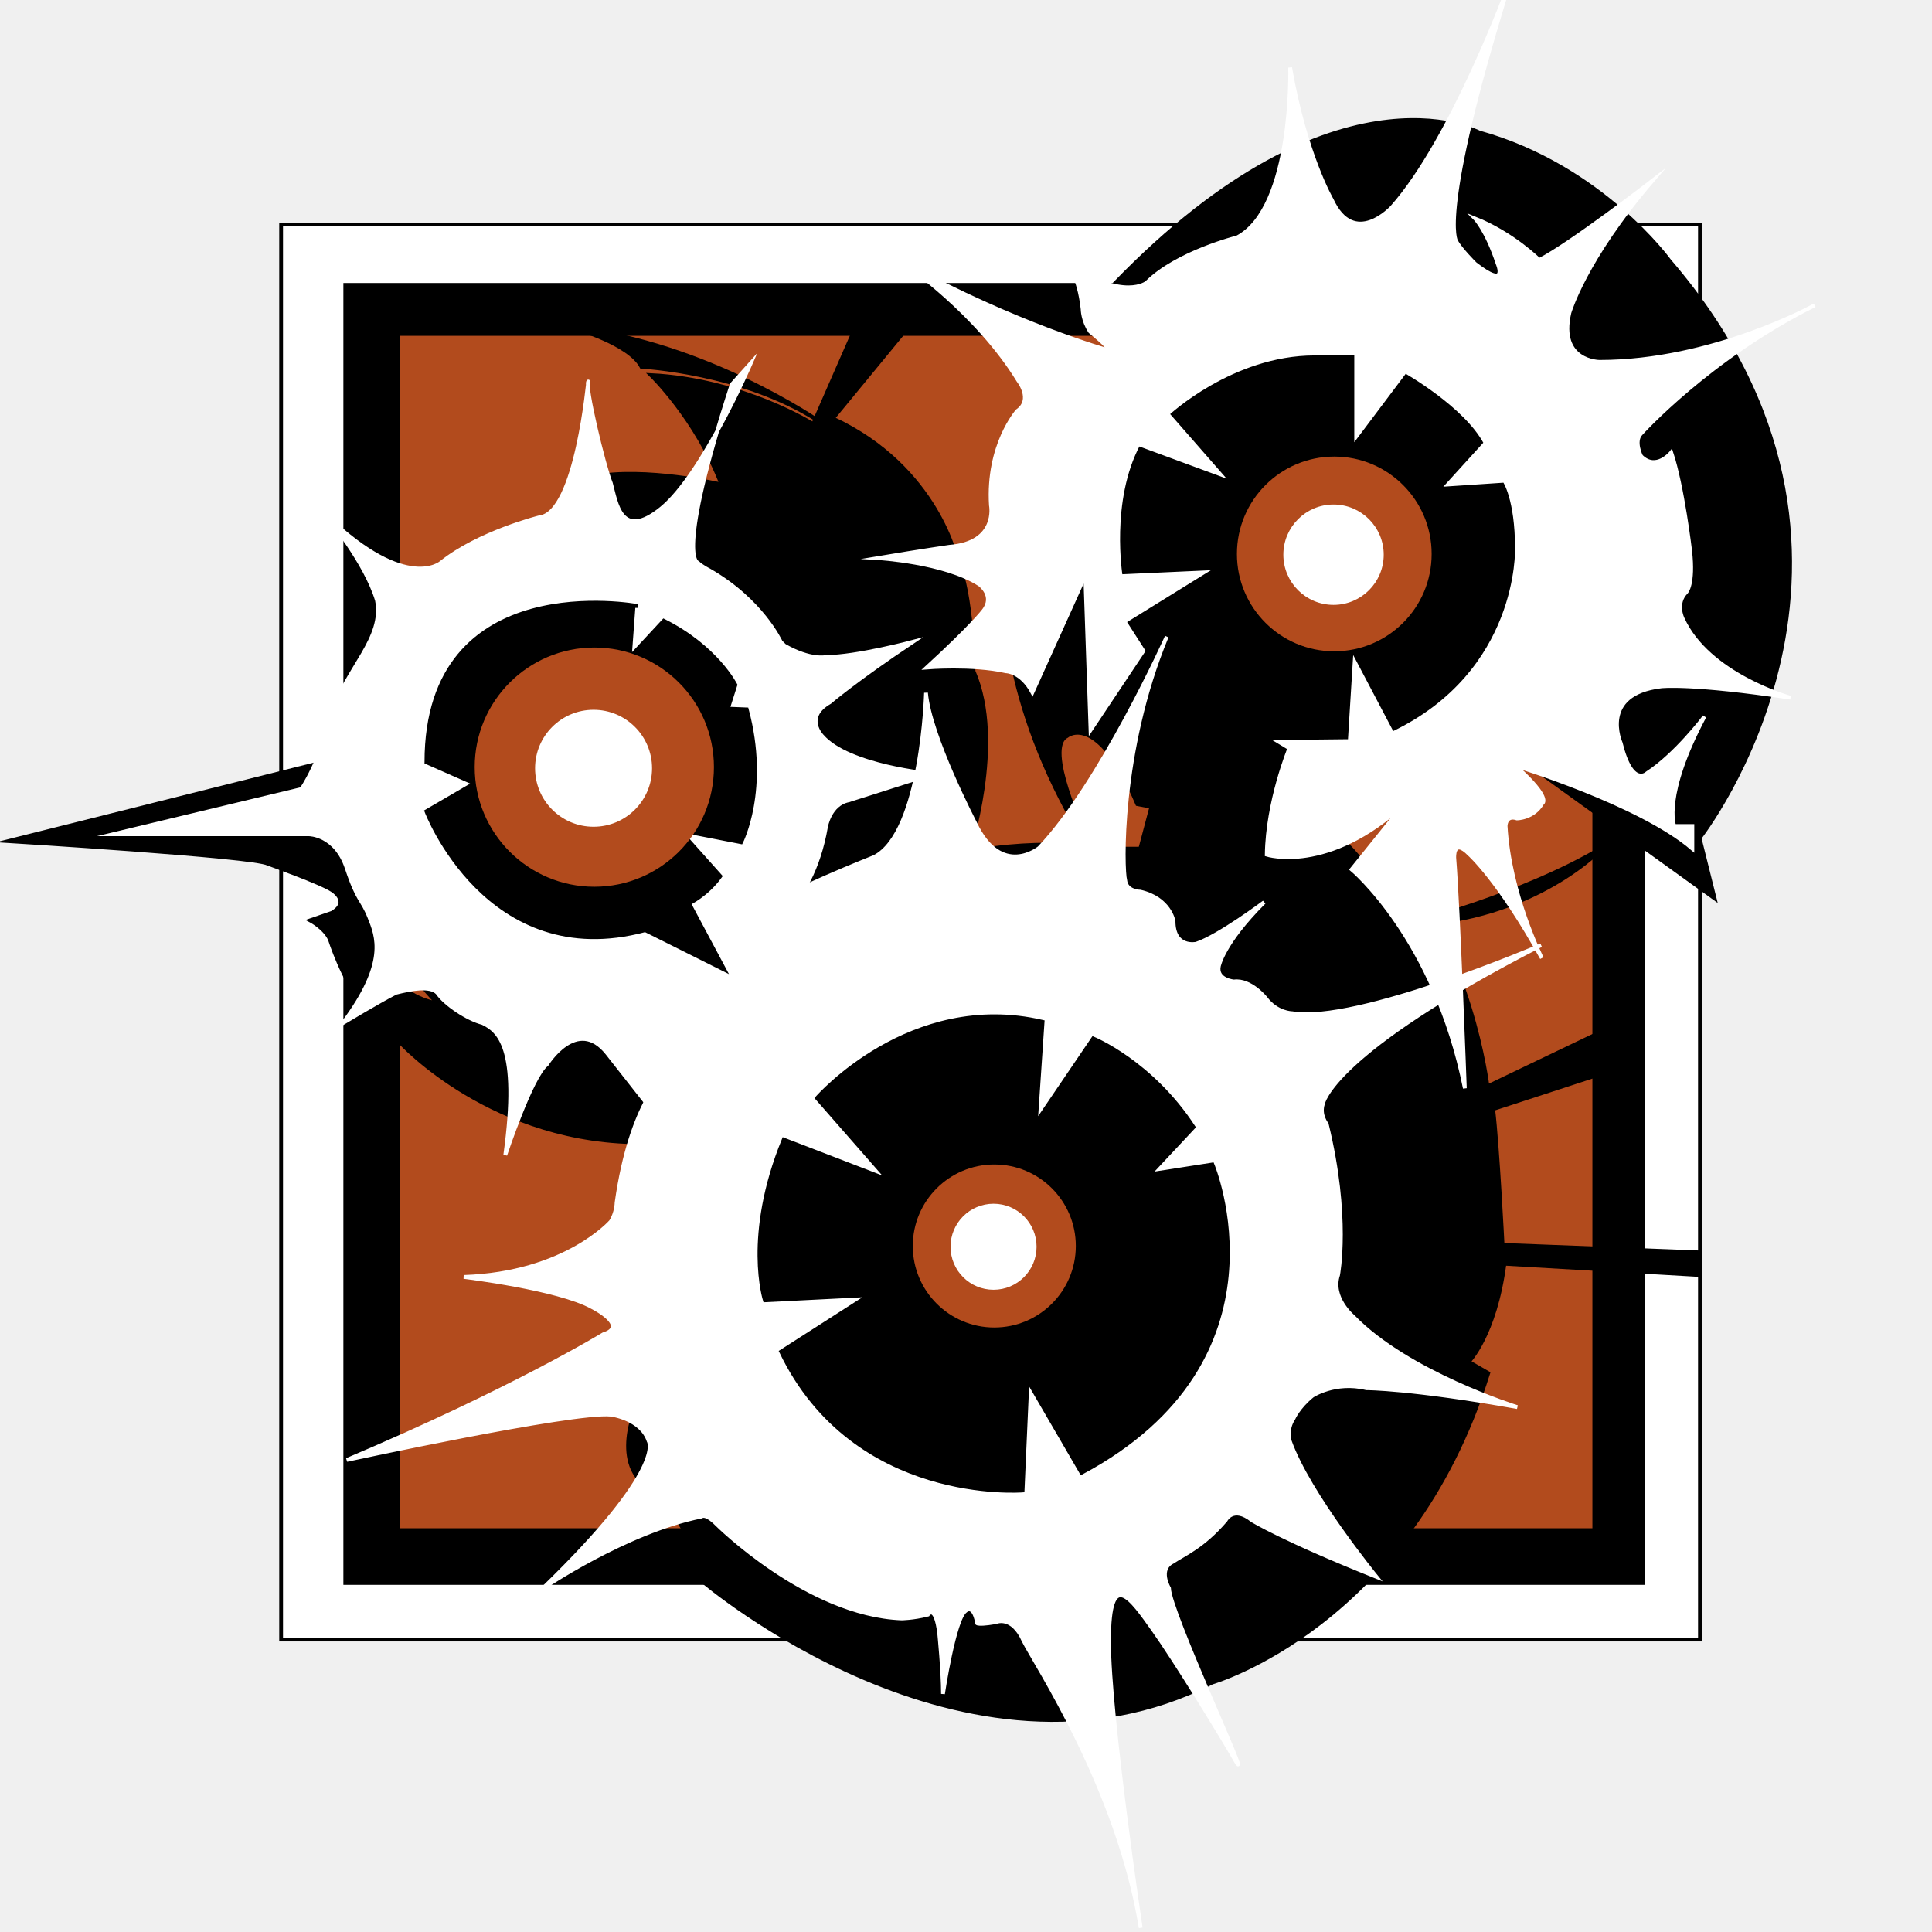
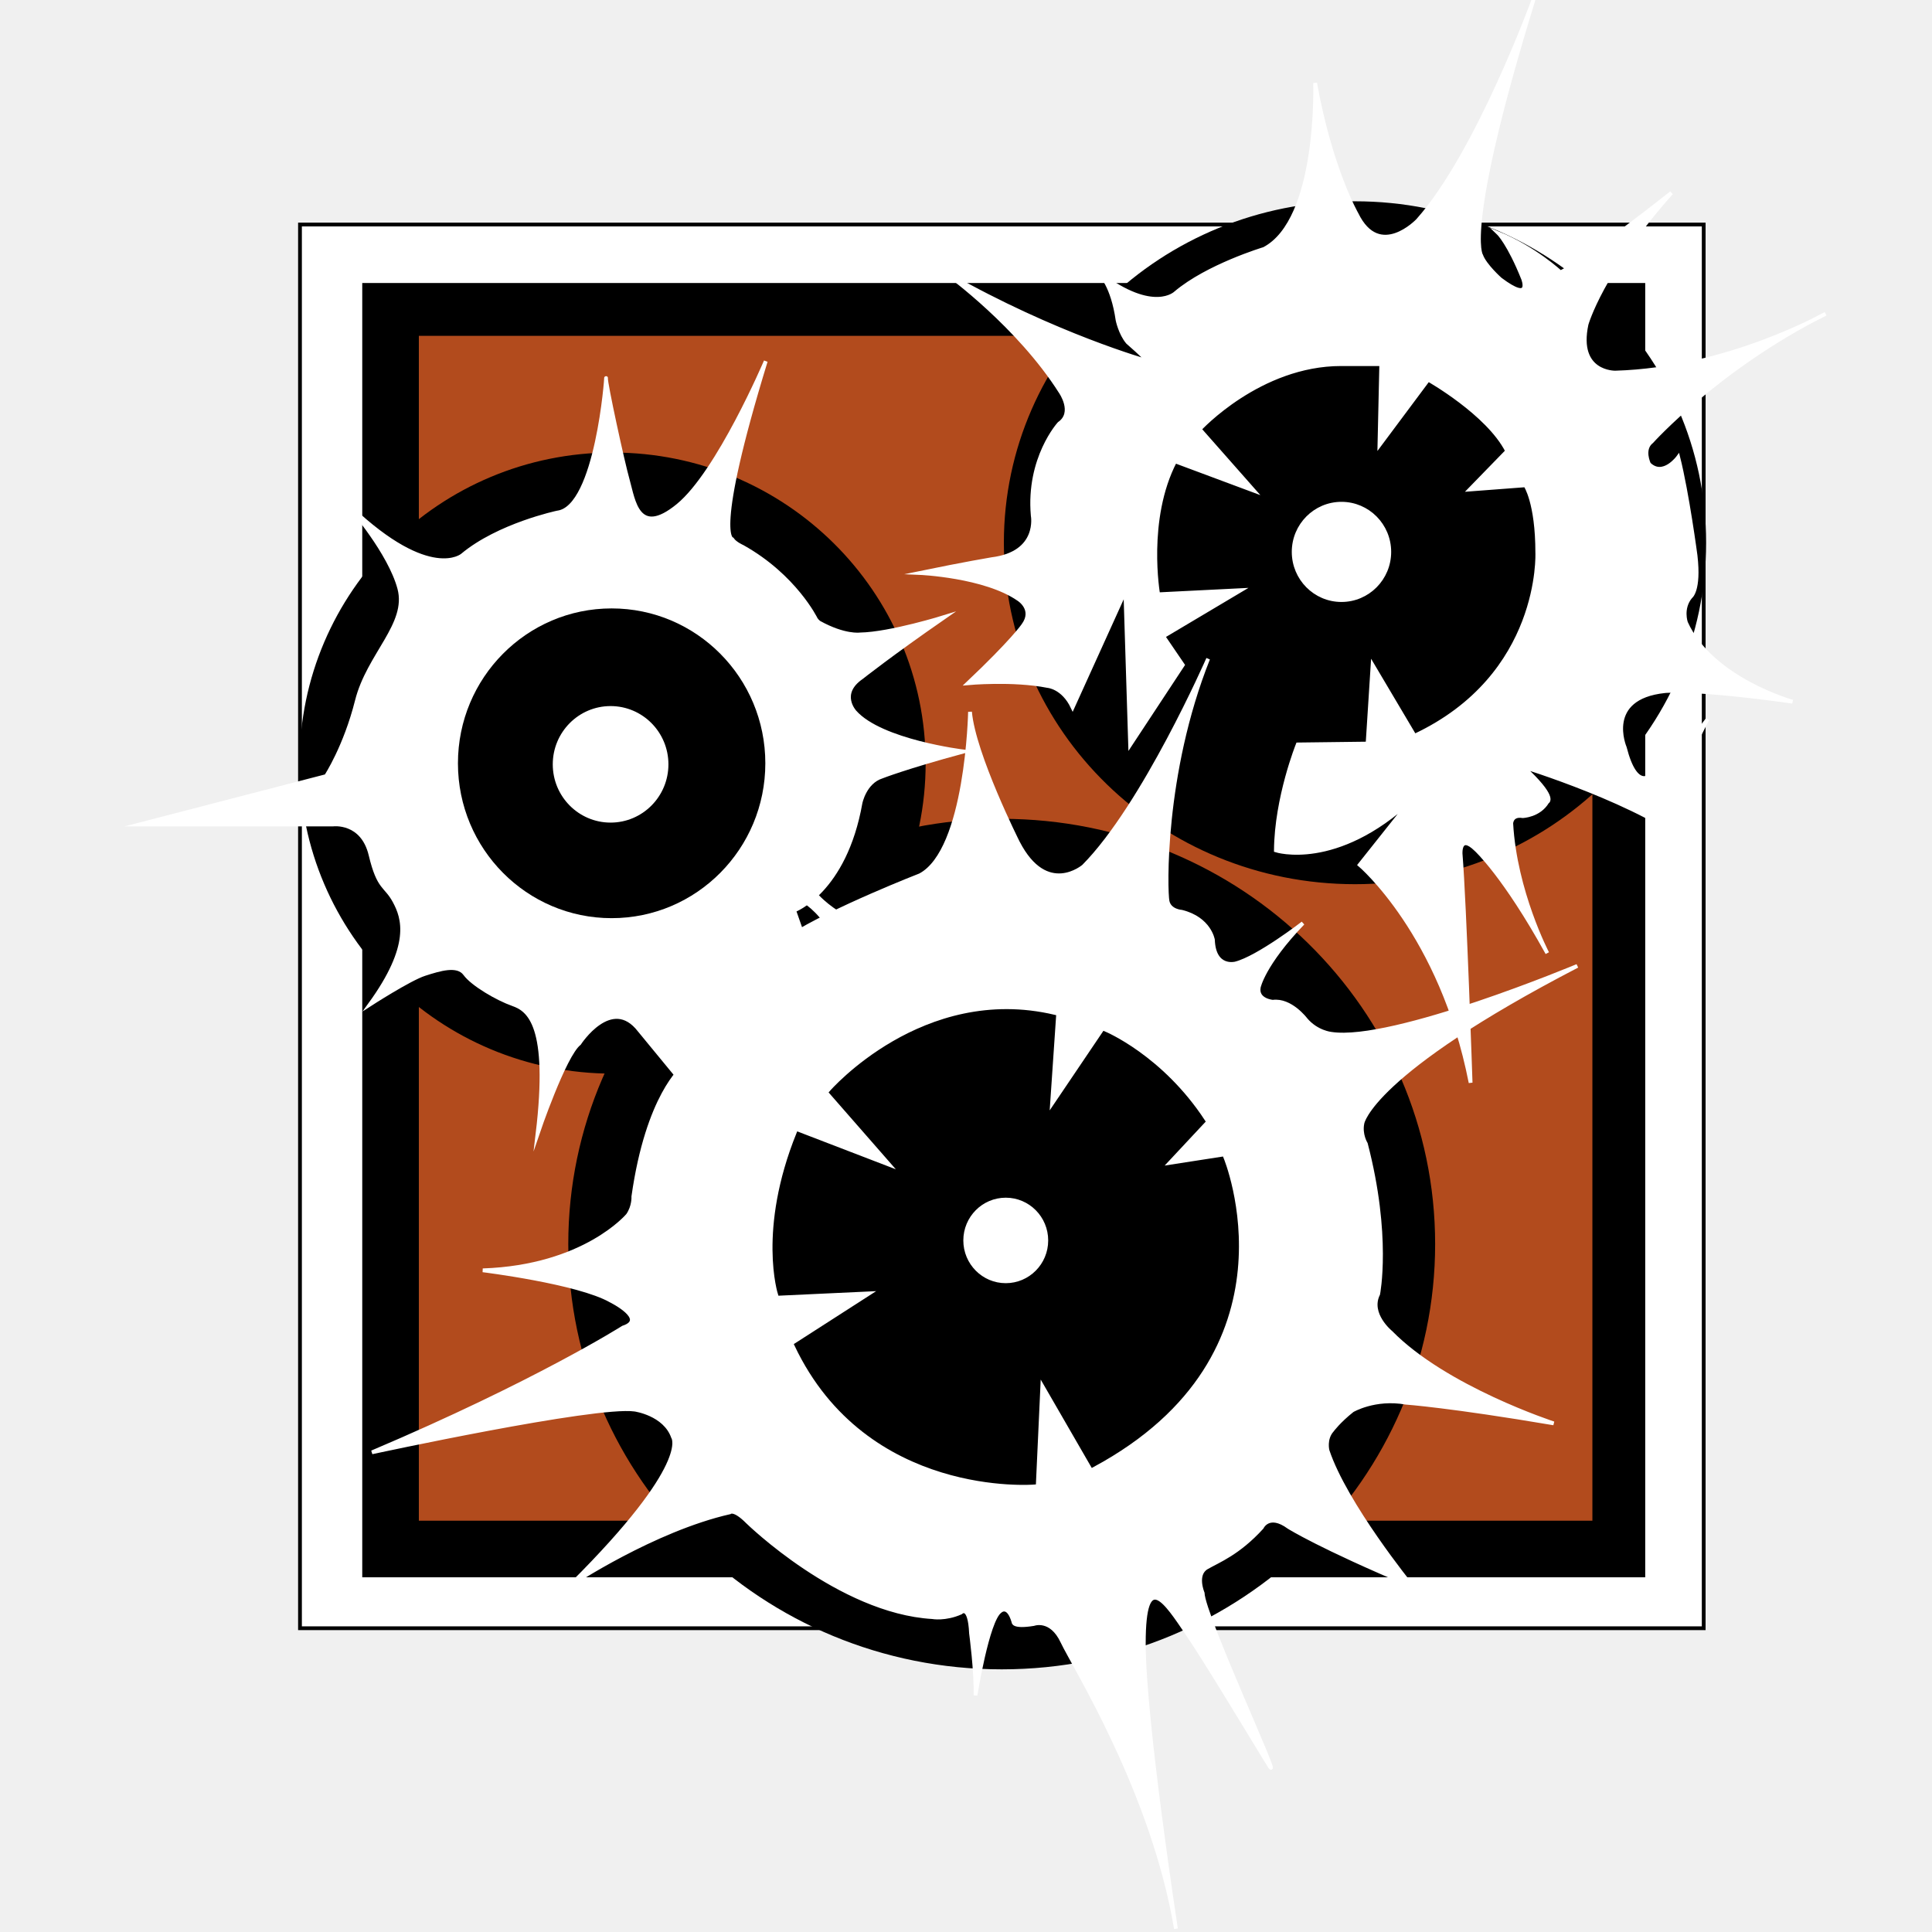
- <svg xmlns="http://www.w3.org/2000/svg" viewBox="0 0 512 512">
-   <path fill="#FFF" stroke="#000" stroke-miterlimit="10" d="M74.5 59.5h376v375h-376z" />
-   <path stroke="#000" stroke-miterlimit="10" d="M91.5 75.5h344v344h-344z" />
-   <path fill="#B24B1D" d="M106 89h316v316H106z" />
-   <path stroke="#000" stroke-miterlimit="10" d="M106 276.2s24.7 27.2 65.3 26.5l-.7 66.2-2.3 5s-7.3 17 7 22l8.7 14 2 9s70 60 135.2 27c0 0 52.2-15 73.2-82l-5.2-3s7-7 9.5-26l51.8 3v-6l-52.3-2s-1.3-26-2.5-36l33.7-11-1.8-11-33.4 16s-4.2-36-25.5-60l-5.7 3s-5-7-10.4-11c-5.3-4-44 5-44 5H296s-20.3-3-39.4 1c0 0 9.7-29 1.4-48 0 0-.4-21-4.3-29 0 0-5-25-33-38L242 85h-14.5l-12 27.4s-18.7-11.8-43-13c0 0 12 11.6 18.7 29 0 0-20.3-4.7-34-2l-3.7 10L110 169l-4 80.6s1 7.5 10 16.3c0 0-8.7-1-13.4-9l1.8-8-1-14-9.4-35-91.8 23s65.3 4 68.8 6c0 0 14 5 17 7 0 0 5 3 0 6l-5.8 2s3.8 2 5.2 5c0 0 3.5 11 8.6 17l9.3 9z" />
-   <path stroke="#000" stroke-miterlimit="10" d="M152.3 87s14.4 4 17.7 10.2c0 0 27 1.4 47 14.4 0 0-30-20.7-64.7-24.6zm135 133.8s-10.7-22.6-4.6-25.7c0 0 8-7 18.7 18l47 9 30.2-17 24.4-4 51.4 37-4-16s59-75-8-153c0 0-18-25-50.4-34 0 0-39.4-21-99.4 43h-7l9 6 5.6 11 7.3 4-4.4 6-19-13-8 13s-30 51 12 119z" />
-   <path stroke="#000" stroke-miterlimit="10" d="M308 203l-8.6 32.4 47.7-.7 3-18.7zm65 42s30.4-7.6 52-20.6c0 0-18 19.6-52 20.7z" />
-   <path fill="#FFF" stroke="#FFF" stroke-miterlimit="10" d="M199 96.2s-12.8 29.6-23.7 38.5c-10.8 8.8-12-1.5-13.4-6.6-2-5-7-26-6-27 0-1-3 35-13 36 0 0-16 4-26 12 0 0-9 8-30-12 0 0 10 12 13 22 2 10-8 18-12 30-3 13-8 20-8 20l-50 12h52s7 0 10 9 4 8 6 13 5 12-7 28c0 0 10-6 14-8 4-1 9-2 11 0 2 3 8 7 12 8 4 2 10 6 6 35 0 0 7-21 11-24 0 0 8-13 16-3l11 14 35-31-6-15s14-5 18-28c0 0 1-6 6-7l22-7s-22-2-29-10c0 0-5-5 2-9 0 0 7-6 22-16 0 0-15 4-23 4 0 0-4 1-11-3l-1-1s-5-11-19-19c0 0-2-1-3-2 0 0-6-1 9-47.2z" />
-   <path fill="#FFF" stroke="#FFF" stroke-miterlimit="10" d="M176.6 284.4s-9.4 7.3-13.2 34.3c0 0 0 2.6-1.5 5 0 0-12 13.8-39 14.7 0 0 25 3 34 8 0 0 10 5 3 7.2 0 0-24 14.7-68 33.3 0 0 60-13 70-12 0 0 8 1 10 7 0 0 5 7-28 39 0 0 22-15 42-19 0 0 1-1 4 2 0 0 24 24 49 25 0 0 3 0 7-1 0 0 2-3 3 5 0 0 1 10 1 16 0 0 3-20 6-22 0 0 2-2 3 3 0 0-1 1 5 0 0 0 4.3-2 7.4 5 3 6 25 39 31 76 0 0-8.4-56-8.4-76s6-11 11.7-3 18 28 22 35c4.2 7-17.7-40-17.8-46 0 0-3-5 1-7 3-2 8-4 14-11 0 0 2-4 7 0 0 0 8 5 33 15 0 0-18-22-23-36 0 0-1-3 1-6 0 0 1.3-3 5-6 0 0 6-4 14.3-2 0 0 12 0 40 5 0 0-29-9-43.5-24 0 0-6-5-4-11 0 0 3-15.4-3-40 0 0-2-2.4-1-5.4 0 0 2-13.4 57.8-42 0 0-49 21-66 18 0 0-4 0-7-4 0 0-4-5-8.4-4.4 0 0-4.7-.4-4-4 0 0 1-6 12-17 0 0-12 9-18 11 0 0-6 1.3-6-6 0 0-1-6-8.8-7.8 0 0-3.7 0-4-3-.8-2.7-1.7-34 11-64.6 0 0-17.6 39-33.8 56 0 0-10 8.2-17-6.6 0 0-12-23-13-34.5 0 0-1 37-13.7 43.5 0 0-23 9-34 16s-29 35-29 35z" />
-   <path fill="#FFF" stroke="#FFF" stroke-miterlimit="10" d="M341.7 198.3s-5.8 14-6 28.2c0 0 16.2 5.2 36.5-13.5l-14 17.4s22 18.3 30 58c0 0-1.7-47.4-2.8-61 0 0-.4-5.5 4-1 0 0 7.7 6.8 19.2 27.5 0 0-8.6-17-9.6-35 0 0 0-3 3-2 0 0 4.4 0 6.7-4 0 0 2.3-1-5-8l-2.2-2s33 10 47 22v-6h-4.8s-3.2-8 8-29c0 0-7.5 10-15.2 15 0 0-4 4-7-8 0 0-5.8-13 10.7-15 0 0 8-1 34.3 3 0 0-21.8-6-28.6-21 0 0-2-4 1-7 0 0 2-2 1-11 0 0-2-17-5-26 0 0-4 5-8 1 0 0-2-4 0-6 0 0 18-20 46-34 0 0-27 15-57 15 0 0-11 0-8-13 0 0 4-14 22-35 0 0-22 17-30 21 0 0-7-7-17-11 0 0 3 3 6 12 0 0 3 7-6 0 0 0-4-4-5-6 0 0-5-7 14-68 0 0-15 41-31 59 0 0-10 11-16-2 0 0-7-12-11-35 0 0 1 37-14 45 0 0-16 4-24 12 0 0-6 5-21-5 0 0 3 3 4 12 0 0 0 3 2 6 0 0 5 4 5 5 0 0-25-7-54-23 0 0 19 13 30 31 0 0 4 5-.3 8 0 0-8 9-7 25 0 0 2 10-11 11 0 0-7 1-19 3 0 0 17.7 1 27 7 0 0 4.2 3 1 7 0 0-3 4-15 15 0 0 12-1 21 1 0 0 4 0 7 5.6l14-31 1.4 41 14-21-5-7.8 21-13-22 1s-3.3-20 4.7-35l21.7 8-14-16s17-16 39-16h11v22l13-17.3s16 9 21.3 19l-10 11 15-1s3.3 4.7 3.3 18c0 0 1 32.8-33 49l-10-19-1.3 21-18.8.2z" />
-   <path stroke="#000" stroke-miterlimit="10" d="M169 160.6S113 150 113 202l12.7 5.6L113 215s16.2 42.7 58 31.5l21 10.5-9.4-17.6s4.7-2.2 8.3-7.2L180 220l16.4 3.2s7.2-14 1.5-35.2l-5-.2 2-6.3s-5-10-19-17l-9 9.7 1-13.6z" />
-   <path fill="#FFF" stroke="#FFF" stroke-miterlimit="10" d="M203.5 237.6s8 1 13.7 11.5c5.7 11 6.3-3 6.3-3s-13-5-15-15c-2.3-10-5 7-5 7z" />
-   <path stroke="#000" stroke-miterlimit="10" d="M235.5 312.7l-19-21.7s24.7-28.4 59.8-20.2l-1.8 26.8 15.2-22.4s15.3 6.2 26.6 23.5l-11.7 12.5 16.7-2.6s21.7 51.6-34.7 81.7l-14.3-24.6L271 395s-44.6 3.6-64-36.8l23.4-15-27.7 1.4s-5.5-17 5-42.6l27.8 10.7z" />
-   <circle cx="157.5" cy="203.3" r="31.7" fill="#B24B1D" />
-   <circle cx="353.6" cy="146.8" r="25.8" fill="#B24B1D" />
-   <circle cx="263.5" cy="330.2" r="21.6" fill="#B24B1D" />
-   <circle cx="157.3" cy="203.6" r="15" fill="#FFF" stroke="#FFF" stroke-miterlimit="10" />
-   <circle cx="353.4" cy="147" r="12.8" fill="#FFF" stroke="#FFF" stroke-miterlimit="10" />
-   <circle cx="263.3" cy="330.4" r="10.9" fill="#FFF" stroke="#FFF" stroke-miterlimit="10" />
+ <svg xmlns="http://www.w3.org/2000/svg" version="1.1" id="Layer_2" x="0px" y="0px" width="512px" height="512px" viewBox="0 0 512 512" enable-background="new 0 0 512 512" xml:space="preserve">
+   <g>
+     <rect x="79.5" y="59.5" fill="#FFFFFF" stroke="#000000" stroke-miterlimit="10" width="372" height="372" />
+     <rect x="96.5" y="75.5" stroke="#000000" stroke-miterlimit="10" width="339" height="342" />
+     <rect x="111" y="89" fill="#B24B1D" width="311" height="314" />
+     <ellipse stroke="#000000" stroke-miterlimit="10" cx="265.463" cy="329.695" rx="114.364" ry="112.198" />
+     <ellipse stroke="#000000" stroke-miterlimit="10" cx="359.087" cy="143.832" rx="92.55" ry="89.988" />
+     <ellipse stroke="#000000" stroke-miterlimit="10" cx="162.35" cy="202.225" rx="82.456" ry="81.797" />
+     <path fill="#FFFFFF" stroke="#FFFFFF" stroke-miterlimit="10" d="M202.932,95.729c0,0-12.558,29.464-23.257,38.234   c-10.699,8.771-11.81-1.438-13.26-6.555c-1.451-5.116-5.996-26.117-5.815-27.214c0.182-1.096-2.362,34.357-12.88,35.636   c0,0-15.598,3.292-25.209,11.332c0,0-8.524,7.311-29.56-12.606c0,0,10.336,11.877,12.874,21.379   c2.539,9.501-8.161,17.541-11.243,29.783c-3.083,12.242-8.161,19.954-8.161,19.954L36.917,218.5h51.319   c0,0,7.798-1.043,9.974,8.094c2.176,9.135,3.989,7.884,6.347,12.27c2.357,4.385,4.896,11.617-6.528,27.332   c0,0,10.518-6.802,14.507-8.08c3.99-1.279,8.705-2.759,10.699-0.019c1.995,2.74,8.523,6.567,12.693,8.029s9.974,5.477,6.528,34.347   c0,0,7.072-20.832,11.061-23.939c0,0,8.523-13.156,15.958-3.473l11.425,13.886l34.817-30.696l-5.259-14.983   c0,0,13.419-4.934,17.59-28.505c0,0,1.088-5.481,5.622-6.943c0,0,6.211-2.467,21.715-6.669c0,0-21.897-2.649-28.833-10.461   c0,0-4.533-4.842,1.813-9.182c0,0,7.525-5.984,22.033-16.034c0,0-14.462,4.522-22.486,4.659c0,0-4.081,0.594-10.835-3.152   c0,0-0.56-0.426-0.862-0.914c0,0-5.516-11.359-19.418-19.155c0,0-1.979-0.853-2.75-1.995   C194.046,142.917,188.636,142.292,202.932,95.729z" />
+     <path fill="#FFFFFF" stroke="#FFFFFF" stroke-miterlimit="10" d="M180.899,282.927c0,0-9.249,7.309-13.056,34.169   c0,0,0.181,2.559-1.451,4.933c0,0-11.424,13.705-38.444,14.618c0,0,25.206,3.106,33.91,8.04c0,0,9.974,4.934,3.264,7.125   c0,0-23.03,14.618-66.551,33.073c0,0,59.116-12.79,69.634-11.328c0,0,7.979,1.096,10.155,7.309c0,0,5.259,6.943-26.838,38.919   c0,0,21.761-14.436,41.89-19.003c0,0,1.088-1.096,4.714,2.559c0,0,24.299,23.753,48.961,25.215c0,0,3.354,0.64,7.525-1.188   c0,0,2.357-2.466,2.721,5.482c0,0,1.359,10.142,1.179,16.444c0,0,3.173-19.916,6.528-22.292c0,0,2.109-2.101,3.548,2.833   c0,0-0.284,1.462,5.337,0.548c0,0,4.594-1.766,7.616,4.69c3.023,6.457,23.938,39.528,30.103,76.072c0,0-8.523-55.363-8.523-75.646   c0-20.282,6.045-10.597,11.364-2.801c5.318,7.795,17.65,28.382,21.821,35.143s-17.408-39.65-17.591-45.68   c0,0-2.085-4.934,1.088-6.762c3.174-1.826,8.342-3.745,14.599-10.598c0,0,1.813-4.02,7.162-0.091c0,0,8.251,5.208,32.369,15.348   c0,0-17.408-21.469-22.123-35.629c0,0-0.816-3.107,1.225-5.391c0,0,1.723-2.375,5.35-5.254c0,0,5.938-3.518,14.189-2.056   c0,0,11.696,0.822,39.168,5.481c0,0-28.65-9.318-43.157-24.118c0,0-5.984-4.843-3.355-10.142c0,0,3.083-15.439-3.264-39.833   c0,0-1.542-2.467-0.906-5.481c0,0,2.175-13.248,56.939-41.661c0,0-48.871,20.465-65.191,17.999c0,0-3.897-0.366-6.799-3.838   c0,0-3.99-5.299-8.704-4.659c0,0-4.353-0.365-3.719-3.837c0,0,1.179-6.03,11.696-16.993c0,0-11.877,9.167-17.861,10.69   c0,0-5.683,1.522-5.984-6.274c0,0-0.905-5.604-8.28-7.431c0,0-3.205-0.182-3.748-2.801c-0.545-2.62-1.391-33.743,10.759-64.257   c0,0-17.046,38.919-33.004,54.999c0,0-9.791,8.436-17.407-6.334c0,0-11.697-23.267-12.694-34.595c0,0-0.726,36.727-13.238,43.304   c0,0-23.03,8.954-34.363,16.171C198.126,255.336,180.899,282.927,180.899,282.927z" />
+     <path fill="#FFFFFF" stroke="#FFFFFF" stroke-miterlimit="10" d="M343.923,197.28c0,0-5.682,14.075-5.803,28.084   c0,0,15.897,5.149,35.966-13.489l-13.752,17.307c0,0,21.654,18.281,29.393,57.748c0,0-1.565-47.137-2.653-60.659   c0,0-0.358-5.48,4.114-1.094c0,0,7.497,6.822,18.861,27.409c0,0-8.533-16.312-9.549-34.351c0,0,0-2.436,3.022-1.949   c0,0,4.353-0.122,6.529-3.776c0,0,2.296-0.853-4.837-7.796l-2.156-1.706c0,0,32.441,9.867,46.441,21.805v-5.839l-4.794-0.13   c0,0-3.185-7.918,7.817-28.261c0,0-7.334,10.357-14.95,14.742c0,0-3.969,4.549-6.99-7.227c0,0-5.672-13.238,10.647-14.943   c0,0,7.771-0.853,33.81,2.801c0,0-21.471-5.969-28.24-20.952c0,0-1.329-3.776,1.21-6.821c0,0,2.417-1.583,1.33-10.963   c0,0-2.176-16.444-4.594-26.067c0,0-3.989,5.481-7.736,1.827c0,0-1.935-3.898,0.726-5.969c0,0,17.649-19.612,46.06-33.864   c0,0-25.992,14.74-55.73,15.592c0,0-10.396,0.244-7.617-12.79c0,0,3.868-13.887,22.485-34.838c0,0-21.396,17.054-29.376,21.074   c0,0-6.771-6.334-16.441-10.354c0,0,2.779,2.681,6.528,12.06c0,0,2.539,6.578-6.045,0.122c0,0-4.11-3.654-5.077-6.334   c0,0-4.956-6.82,13.902-67.849c0,0-14.87,40.808-30.706,58.593c0,0-10.156,10.729-16.2-1.703c0,0-6.892-11.943-11.001-34.722   c0,0,1.21,36.301-13.54,43.975c0,0-14.991,4.507-23.454,11.694c0,0-5.802,5.725-19.946-4.995c0,0,3.265,2.94,4.594,12.187   c0,0,0.726,3.522,2.661,5.836c0,0,4.714,4.103,5.319,5.036c0,0-24.542-6.874-52.831-22.942c0,0,18.618,13.521,29.74,31.062   c0,0,3.869,5.482-0.363,8.406c0,0-8.341,9.136-7.013,24.363c0,0,1.935,9.988-10.88,11.572c0,0-7.254,1.218-19.101,3.654   c0,0,17.287,0.731,26.233,6.943c0,0,4.353,2.68,1.21,6.943c0,0-2.842,4.183-14.629,15.329c0,0,11.878-1.096,21.125,0.731   c0,0,4.081,0.274,6.619,5.665l13.963-30.789l1.271,40.747l13.962-21.196l-5.167-7.583l20.581-12.242l-21.941,1.096   c0,0-3.506-19.886,4.474-35.234l20.914,7.796l-14.387-16.304c0,0,15.837-17.247,37.477-17.247h10.638l-0.483,21.466l12.937-17.346   c0,0,15.837,8.929,20.914,18.917l-9.913,10.191l14.749-1.118c0,0,3.144,4.497,3.144,17.896c0,0,1.45,32.519-32.521,48.477   l-11.122-18.762l-1.33,20.829L343.923,197.28z" />
+     <path fill="#FFFFFF" stroke="#FFFFFF" stroke-miterlimit="10" d="M207.436,236.396c0,0,7.857,0.853,13.54,11.451   c5.682,10.597,6.287-3.167,6.287-3.167s-12.814-4.995-14.991-14.861C210.095,219.951,207.436,236.396,207.436,236.396z" />
+     <path stroke="#000000" stroke-miterlimit="10" d="M239.109,311.065l-18.859-21.561c0,0,24.48-28.287,59.116-20.083l-1.813,26.661   l15.051-22.292c0,0,15.051,6.212,26.295,23.388l-11.606,12.426l16.501-2.56c0,0,21.398,51.346-34.272,81.312l-14.144-24.484   l-1.334,29.053c0,0-44.001,3.653-63.042-36.545l23.03-14.8l-27.382,1.278c0,0-5.44-16.81,4.896-42.391L239.109,311.065z" />
+     <ellipse cx="162.09" cy="202.279" rx="40.73" ry="41.043" />
+     <ellipse fill="#FFFFFF" stroke="#FFFFFF" stroke-miterlimit="10" cx="161.814" cy="202.558" rx="14.825" ry="14.94" />
+     <ellipse fill="#FFFFFF" stroke="#FFFFFF" stroke-miterlimit="10" cx="355.505" cy="146.259" rx="12.67" ry="12.769" />
+     <ellipse fill="#FFFFFF" stroke="#FFFFFF" stroke-miterlimit="10" cx="266.537" cy="328.728" rx="10.745" ry="10.828" />
+   </g>
</svg>
